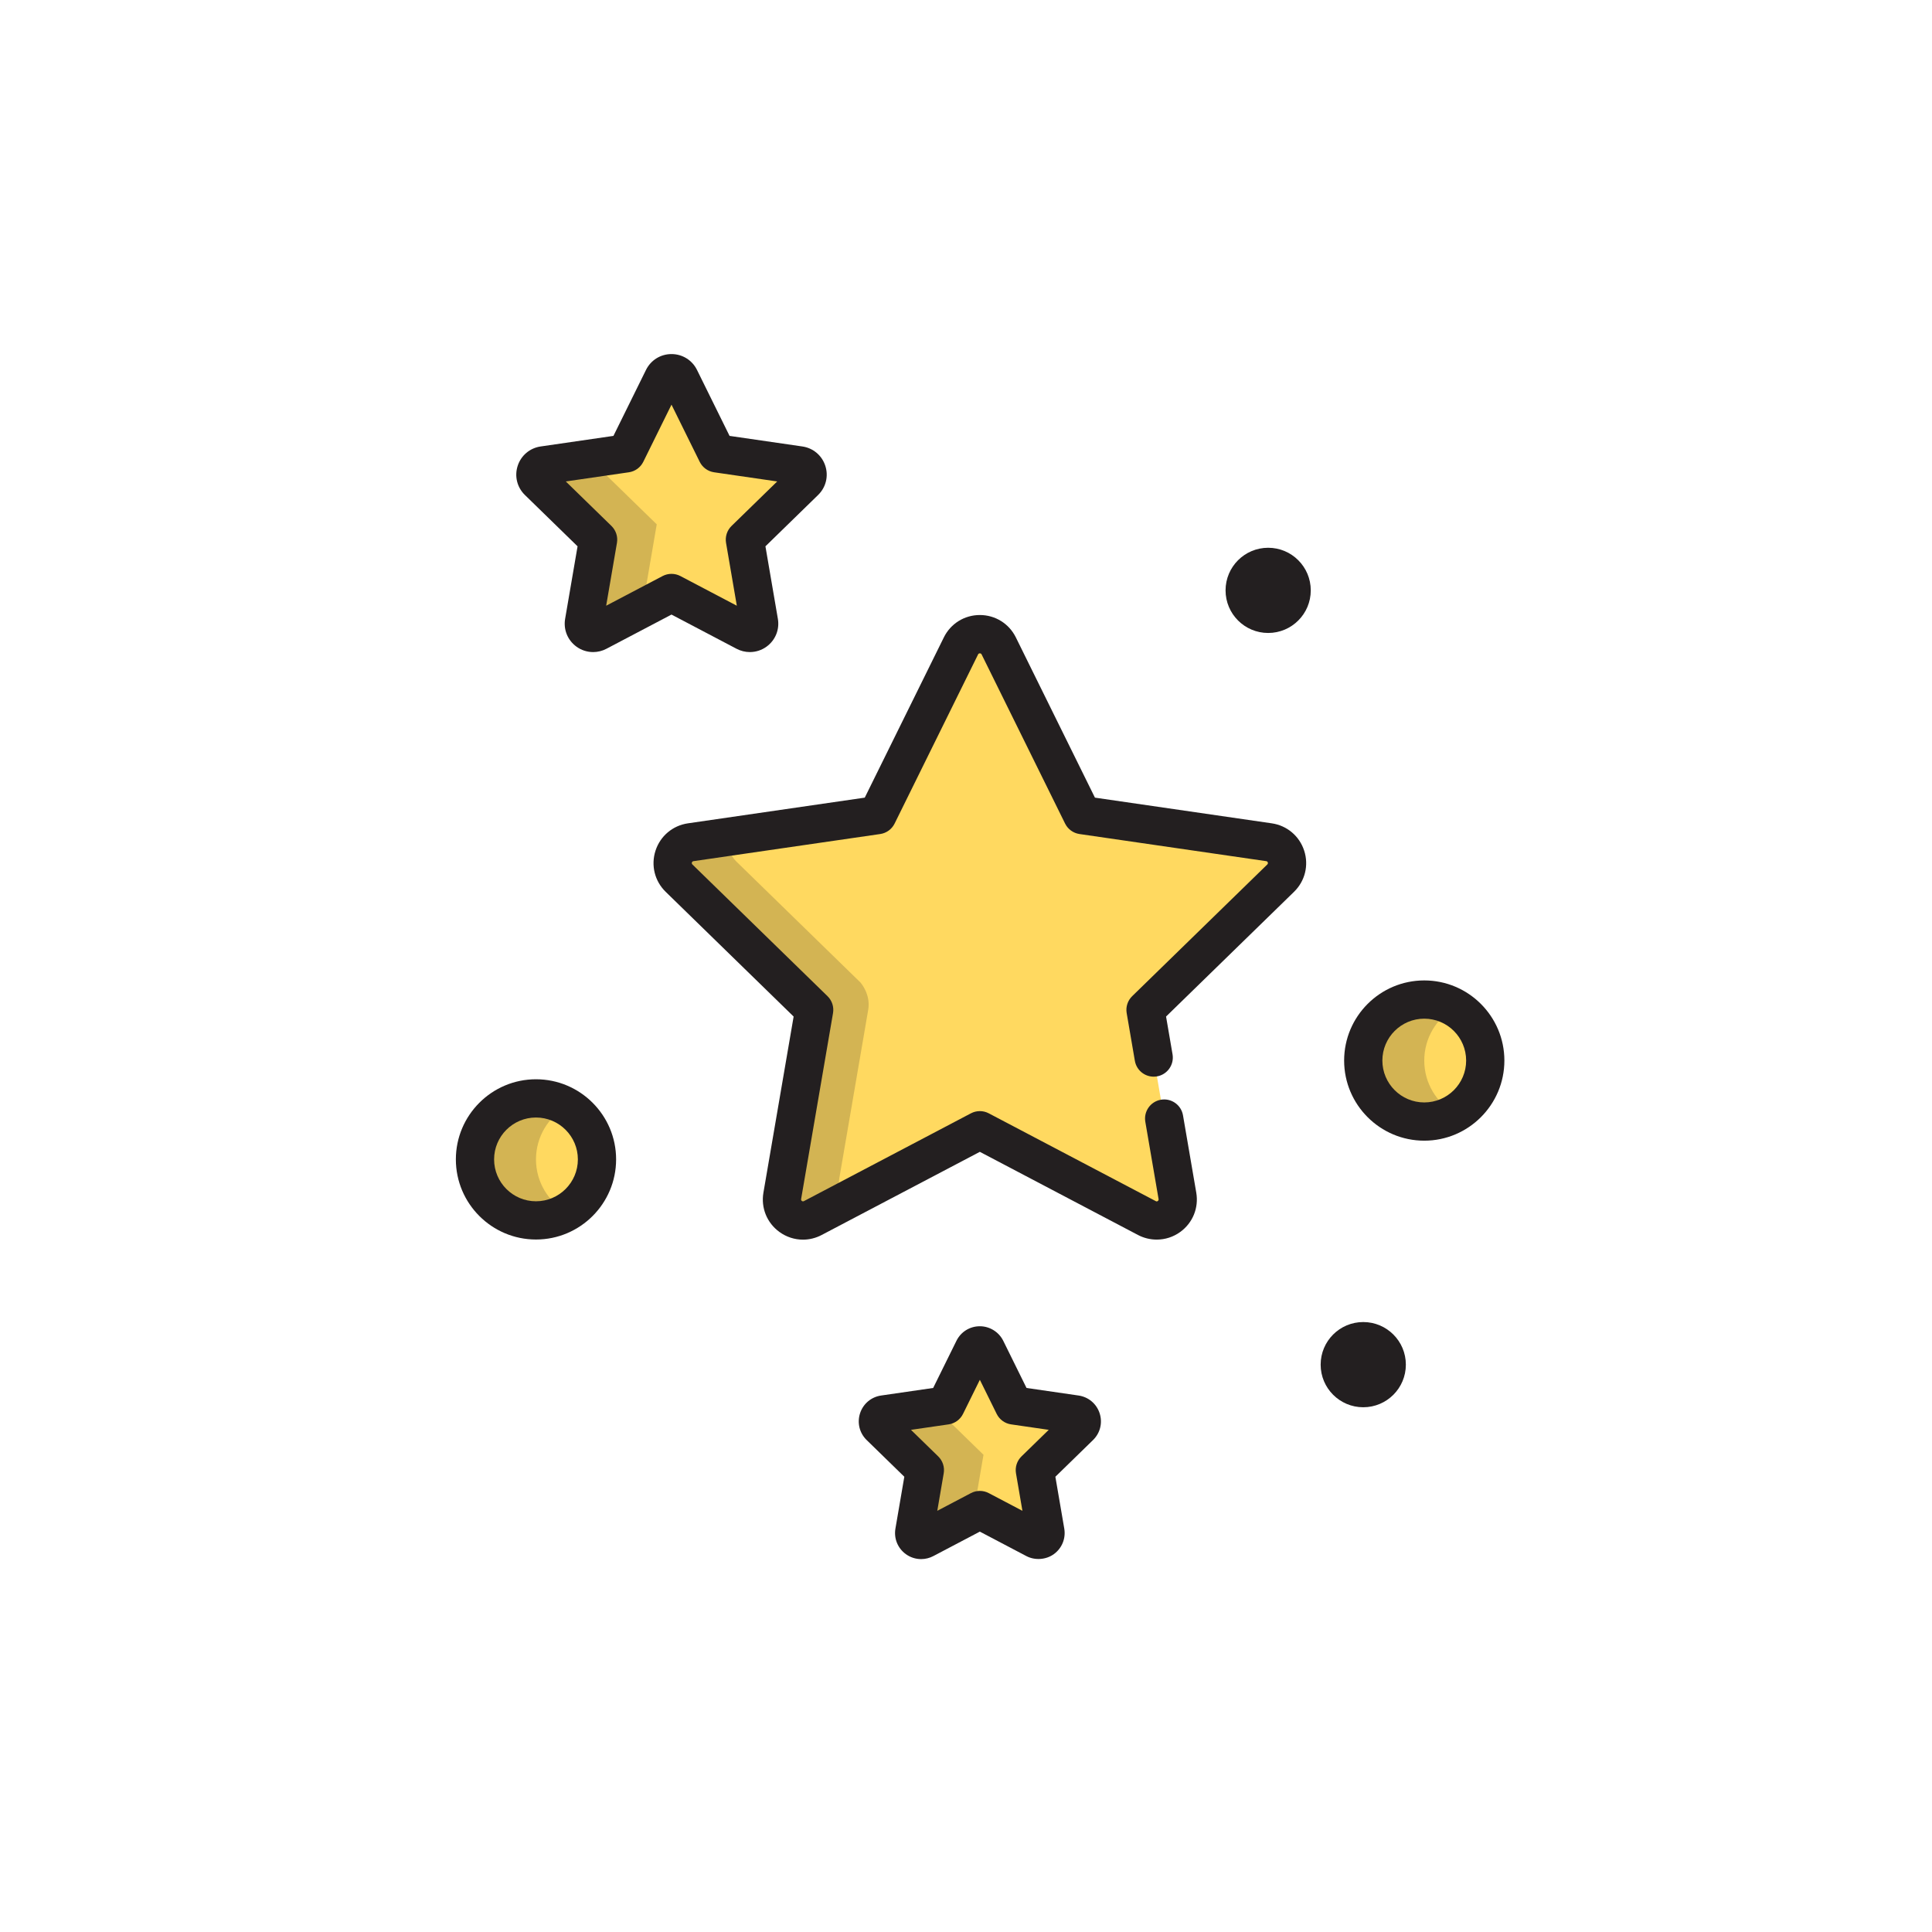
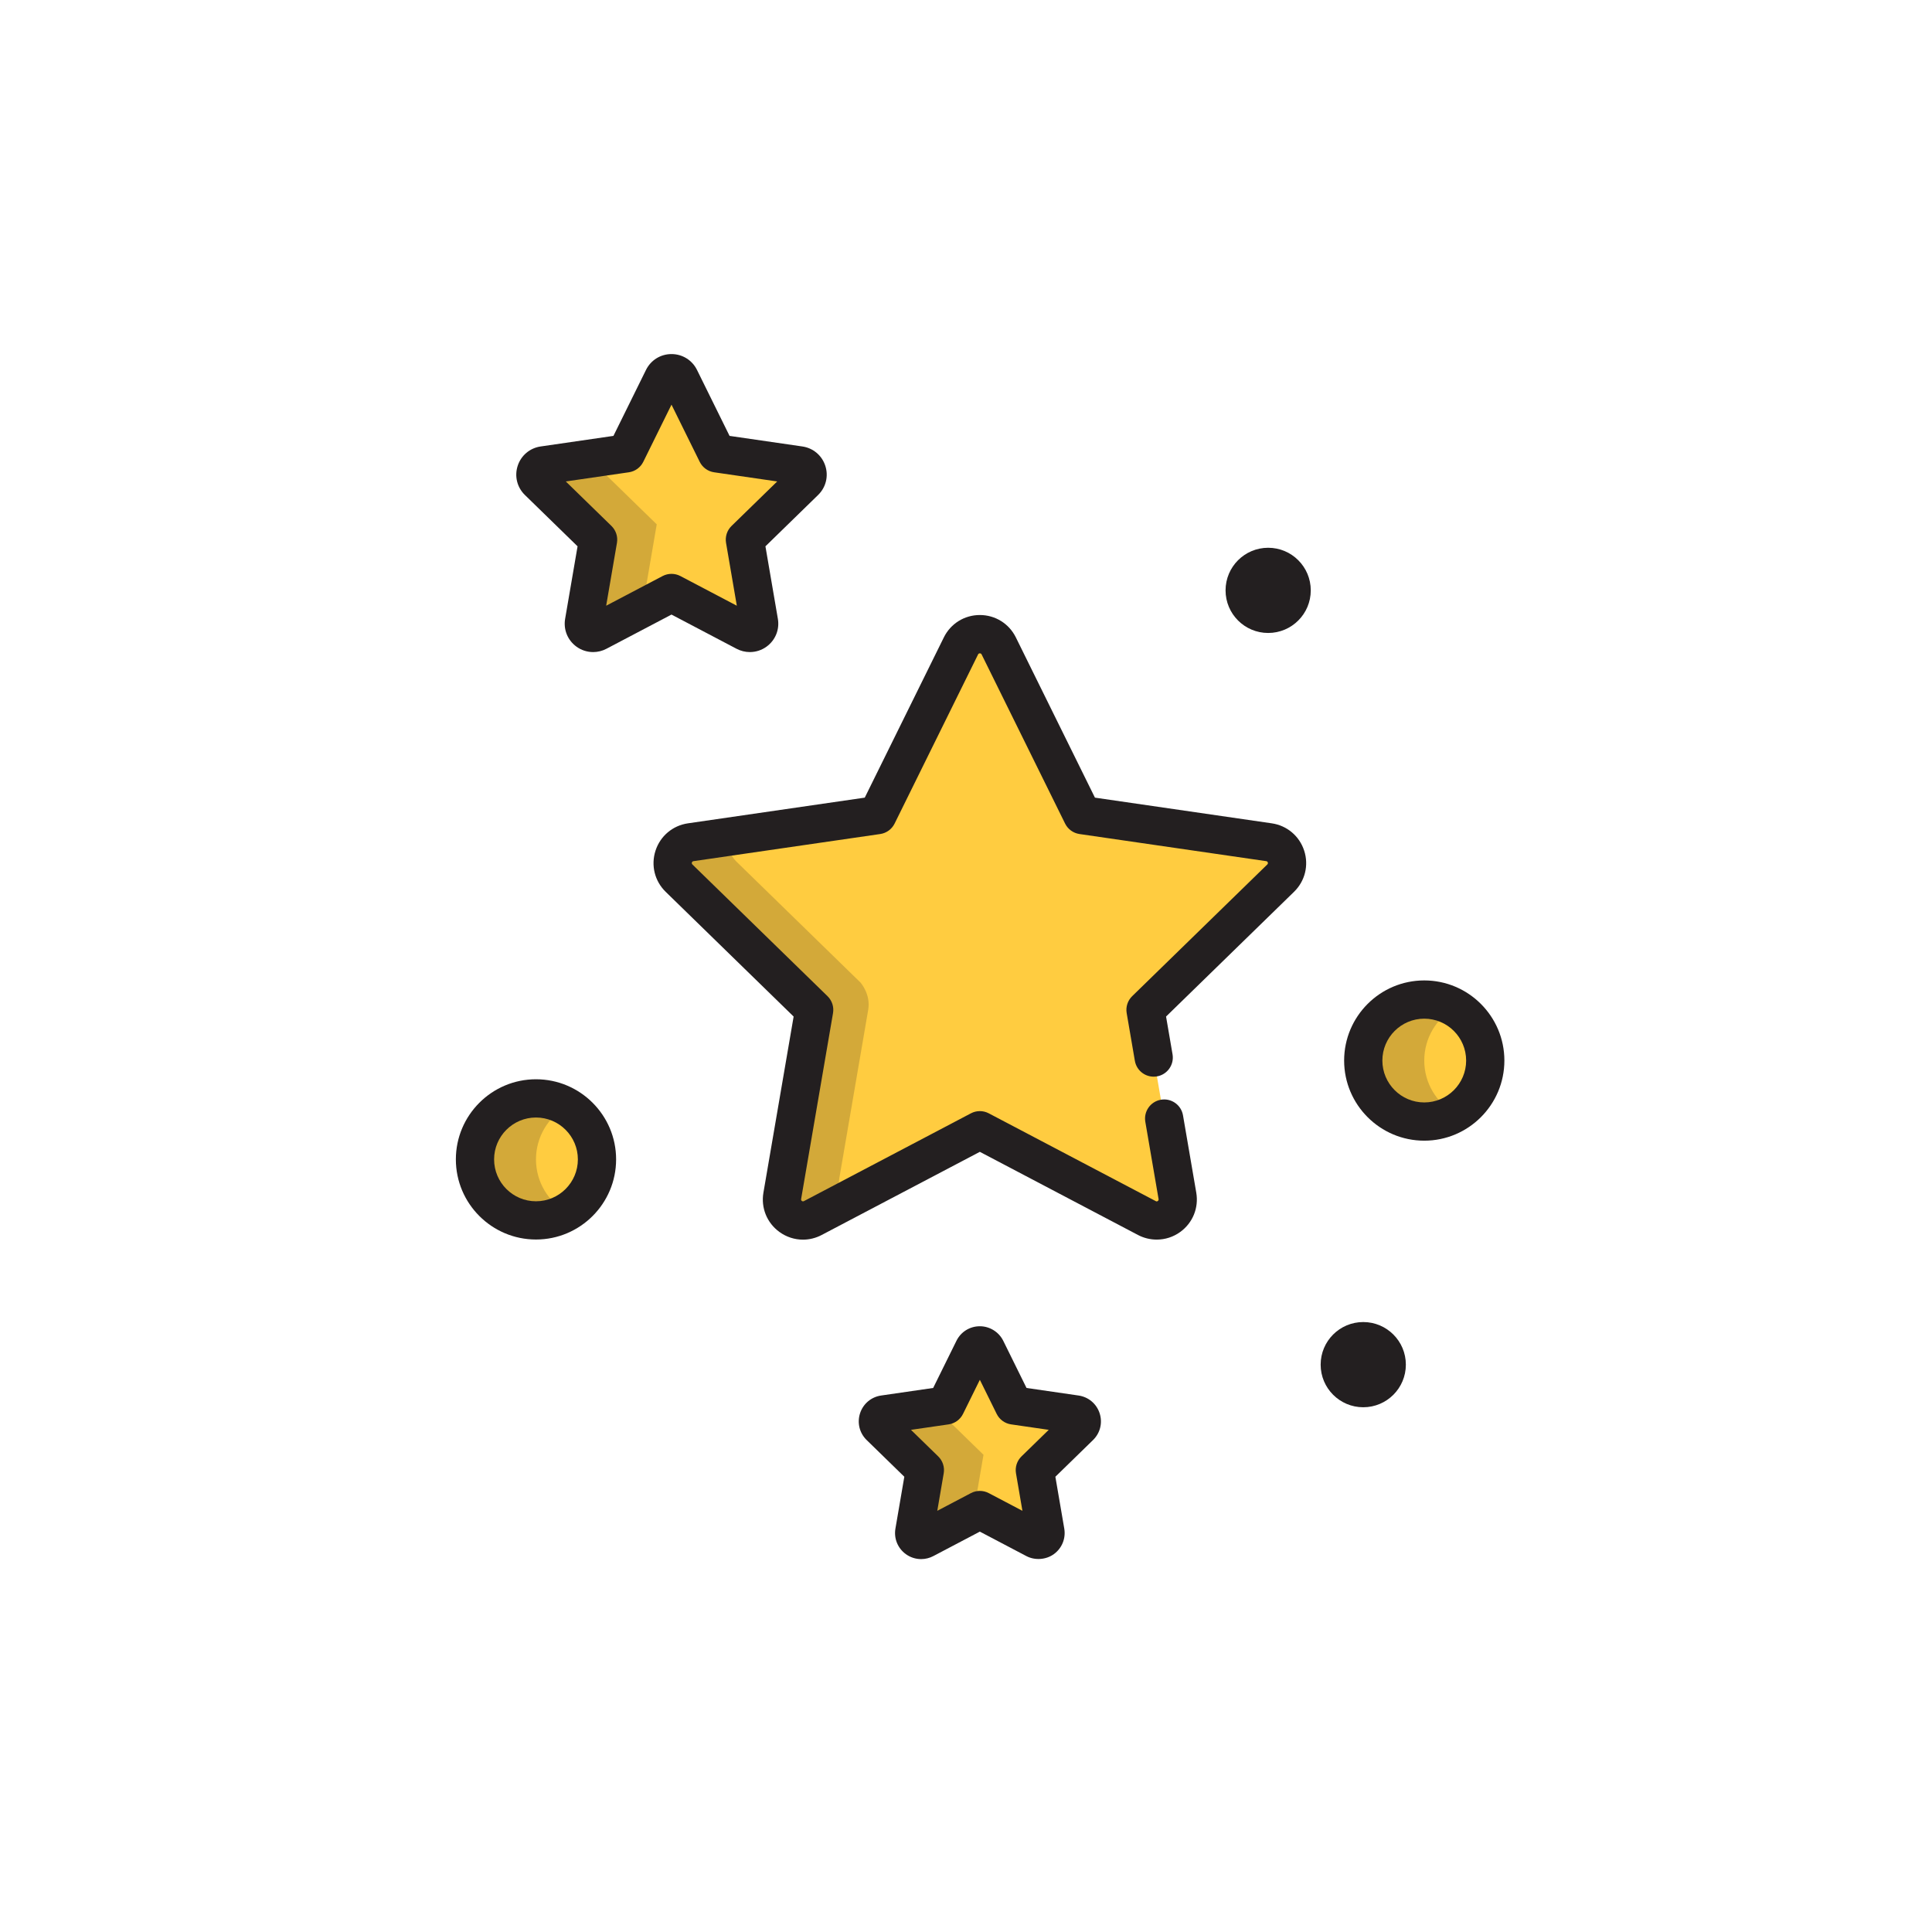
<svg xmlns="http://www.w3.org/2000/svg" height="800px" width="800px" version="1.1" id="Layer_1" viewBox="-160.44 -150.44 820.88 820.88" xml:space="preserve" fill="#000000" stroke="#000000" stroke-width="0.005">
  <g id="SVGRepo_bgCarrier" stroke-width="0" transform="translate(0,0), scale(1)" />
  <g id="SVGRepo_tracerCarrier" stroke-linecap="round" stroke-linejoin="round" stroke="#CCCCCC" stroke-width="31.744" />
  <g id="SVGRepo_iconCarrier">
-     <path style="fill:#FFD960;" d="M329.751,298.901l-3.476-20.259l57.426-55.974c2.437-2.375,3.313-5.928,2.262-9.164 c-1.052-3.235-3.849-5.594-7.214-6.083l-79.36-11.53l-35.491-71.912c-1.505-3.05-4.612-4.982-8.013-4.982s-6.51,1.931-8.014,4.982 l-35.491,71.912l-79.358,11.53c-3.365,0.49-6.164,2.848-7.215,6.083s-0.174,6.788,2.262,9.164l57.426,55.974l-13.558,79.037 c-0.574,3.352,0.804,6.742,3.557,8.741c2.752,2,6.402,2.264,9.413,0.68l70.979-37.315l70.979,37.315 c1.307,0.689,2.735,1.027,4.159,1.027c1.851,0,3.696-0.576,5.253-1.707c2.755-2,4.131-5.39,3.558-8.741l-5.636-32.853" />
+     <path style="fill:#ffcc40;" d="M329.751,298.901l-3.476-20.259l57.426-55.974c2.437-2.375,3.313-5.928,2.262-9.164 c-1.052-3.235-3.849-5.594-7.214-6.083l-79.36-11.53l-35.491-71.912c-1.505-3.05-4.612-4.982-8.013-4.982s-6.51,1.931-8.014,4.982 l-35.491,71.912l-79.358,11.53c-3.365,0.49-6.164,2.848-7.215,6.083s-0.174,6.788,2.262,9.164l57.426,55.974l-13.558,79.037 c-0.574,3.352,0.804,6.742,3.557,8.741c2.752,2,6.402,2.264,9.413,0.68l70.979-37.315l70.979,37.315 c1.307,0.689,2.735,1.027,4.159,1.027c1.851,0,3.696-0.576,5.253-1.707c2.755-2,4.131-5.39,3.558-8.741l-5.636-32.853" />
    <g style="opacity:0.2;">
      <path style="fill:#231F20;" d="M196.125,350.458l12.328-71.863c0.001-0.001,0.001-0.002,0.001-0.003 c1.145-6.67-3.311-11.598-3.311-11.598l0,0l-52.885-51.548c-2.436-2.375-3.312-5.928-2.262-9.164 c0.161-0.498,0.377-0.966,0.617-1.418l-17.593,2.556c-3.365,0.49-6.164,2.848-7.215,6.083c-1.051,3.235-0.174,6.788,2.262,9.164 l57.426,55.974l-13.558,79.037c-0.574,3.352,0.804,6.742,3.557,8.741c2.752,2,6.402,2.264,9.413,0.68l14.894-7.83 c-0.038-0.026-0.078-0.046-0.116-0.072C196.929,357.199,195.551,353.81,196.125,350.458z" />
    </g>
    <g>
-       <path style="fill:#FFD960;" d="M182.499,49.992c-0.466-1.434-1.706-2.479-3.196-2.695l-35.157-5.109l-15.723-31.856 c-0.667-1.352-2.043-2.208-3.551-2.208c-1.508,0-2.883,0.855-3.551,2.208l-15.723,31.856l-35.157,5.109 c-1.49,0.217-2.731,1.261-3.196,2.695c-0.465,1.432-0.077,3.006,1.002,4.058l25.44,24.797l-6.006,35.017 c-0.255,1.485,0.355,2.985,1.575,3.872c1.22,0.886,2.837,1.003,4.17,0.301l31.446-16.531l31.445,16.531 c0.579,0.304,1.213,0.455,1.844,0.455c0.82,0,1.638-0.256,2.328-0.756c1.219-0.886,1.829-2.387,1.576-3.872l-6.006-35.017 l25.439-24.796C182.575,52.998,182.964,51.425,182.499,49.992z" />
-       <path style="fill:#FFD960;" d="M299.056,452.558c-0.349-1.073-1.278-1.857-2.395-2.019l-26.338-3.827l-11.78-23.866 c-0.497-1.013-1.529-1.654-2.659-1.654c-1.129,0-2.159,0.641-2.659,1.654l-11.778,23.866l-26.338,3.827 c-1.117,0.162-2.047,0.946-2.396,2.019c-0.349,1.073-0.057,2.253,0.752,3.042l19.06,18.578l-4.501,26.23 c-0.19,1.112,0.266,2.238,1.18,2.902c0.914,0.664,2.125,0.751,3.125,0.225l23.557-12.386l23.559,12.386 c0.433,0.227,0.908,0.339,1.379,0.339c0.613,0,1.229-0.19,1.743-0.565c0.914-0.664,1.371-1.789,1.183-2.902l-4.502-26.23 l19.06-18.578C299.115,454.811,299.404,453.631,299.056,452.558z" />
+       <path style="fill:#ffcc40;" d="M182.499,49.992c-0.466-1.434-1.706-2.479-3.196-2.695l-35.157-5.109l-15.723-31.856 c-0.667-1.352-2.043-2.208-3.551-2.208c-1.508,0-2.883,0.855-3.551,2.208l-15.723,31.856l-35.157,5.109 c-1.49,0.217-2.731,1.261-3.196,2.695c-0.465,1.432-0.077,3.006,1.002,4.058l25.44,24.797l-6.006,35.017 c-0.255,1.485,0.355,2.985,1.575,3.872c1.22,0.886,2.837,1.003,4.17,0.301l31.446-16.531l31.445,16.531 c0.579,0.304,1.213,0.455,1.844,0.455c0.82,0,1.638-0.256,2.328-0.756c1.219-0.886,1.829-2.387,1.576-3.872l-6.006-35.017 l25.439-24.796C182.575,52.998,182.964,51.425,182.499,49.992z" />
+       <path style="fill:#ffcc40;" d="M299.056,452.558c-0.349-1.073-1.278-1.857-2.395-2.019l-26.338-3.827l-11.78-23.866 c-0.497-1.013-1.529-1.654-2.659-1.654c-1.129,0-2.159,0.641-2.659,1.654l-11.778,23.866l-26.338,3.827 c-1.117,0.162-2.047,0.946-2.396,2.019c-0.349,1.073-0.057,2.253,0.752,3.042l19.06,18.578l-4.501,26.23 c-0.19,1.112,0.266,2.238,1.18,2.902c0.914,0.664,2.125,0.751,3.125,0.225l23.557-12.386l23.559,12.386 c0.433,0.227,0.908,0.339,1.379,0.339c0.613,0,1.229-0.19,1.743-0.565c0.914-0.664,1.371-1.789,1.183-2.902l-4.502-26.23 l19.06-18.578C299.115,454.811,299.404,453.631,299.056,452.558z" />
    </g>
    <g style="opacity:0.2;">
      <path style="fill:#231F20;" d="M112.594,107.365l6.006-35.017l-25.44-24.797c-0.913-0.89-1.325-2.153-1.15-3.388l-21.568,3.135 c-1.49,0.217-2.731,1.261-3.196,2.695c-0.465,1.432-0.077,3.006,1.002,4.058l25.44,24.797l-6.006,35.017 c-0.255,1.485,0.355,2.985,1.575,3.872c1.22,0.886,2.837,1.003,4.17,0.301l19.115-10.05 C112.544,107.781,112.558,107.573,112.594,107.365z" />
    </g>
    <g style="opacity:0.2;">
      <path style="fill:#231F20;" d="M257.436,467.678l-19.06-18.578c-0.505-0.493-0.781-1.142-0.852-1.819l-22.416,3.257 c-1.117,0.162-2.047,0.946-2.396,2.019c-0.349,1.073-0.057,2.253,0.752,3.042l19.06,18.578l-4.501,26.23 c-0.19,1.112,0.266,2.238,1.18,2.902c0.914,0.664,2.125,0.751,3.125,0.225l20.836-10.955L257.436,467.678z" />
    </g>
    <g>
-       <circle style="fill:#FFD960;" cx="444.708" cy="300.169" r="25.92" />
-       <circle style="fill:#FFD960;" cx="67.298" cy="342.175" r="25.92" />
+       <circle style="fill:#ffcc40;" cx="444.708" cy="300.169" r="25.92" />
+       <circle style="fill:#ffcc40;" cx="67.298" cy="342.175" r="25.92" />
    </g>
    <g style="opacity:0.2;">
      <path style="fill:#231F20;" d="M444.707,300.173c0-9.594,5.215-17.962,12.96-22.444c-3.814-2.206-8.236-3.476-12.96-3.476 c-14.316,0-25.92,11.604-25.92,25.92c0,14.315,11.604,25.92,25.92,25.92c4.723,0,9.146-1.269,12.96-3.476 C449.921,318.136,444.707,309.766,444.707,300.173z" />
    </g>
    <g style="opacity:0.2;">
      <path style="fill:#231F20;" d="M67.293,342.17c0-9.593,5.214-17.962,12.96-22.444c-3.814-2.206-8.238-3.476-12.96-3.476 c-14.316,0-25.92,11.604-25.92,25.92c0,14.315,11.604,25.92,25.92,25.92c4.723,0,9.146-1.269,12.96-3.476 C72.508,360.133,67.293,351.763,67.293,342.17z" />
    </g>
    <g>
      <path style="fill:#231F20;" d="M180.729,376.271c-3.522,0-7.021-1.105-10.013-3.277c-5.291-3.844-7.893-10.237-6.789-16.685 l12.837-74.831l-54.367-52.993c-4.685-4.568-6.339-11.268-4.318-17.491c2.019-6.22,7.296-10.67,13.771-11.613l75.133-10.916 l33.601-68.082c2.893-5.865,8.756-9.51,15.299-9.51c6.543,0,12.407,3.645,15.3,9.512l33.6,68.08l75.132,10.916 c6.475,0.942,11.751,5.392,13.773,11.612c2.022,6.223,0.368,12.926-4.318,17.491l-54.366,52.992l2.753,16.048 c0.759,4.423-2.211,8.622-6.632,9.38c-4.433,0.76-8.622-2.211-9.38-6.632l-3.476-20.259c-0.453-2.636,0.421-5.325,2.335-7.191 l57.426-55.974c0.224-0.218,0.302-0.538,0.206-0.835c-0.096-0.298-0.349-0.51-0.657-0.556l-79.358-11.53 c-2.646-0.383-4.934-2.046-6.117-4.443l-35.491-71.912c-0.273-0.554-1.187-0.549-1.458-0.001l-35.491,71.914 c-1.184,2.398-3.47,4.06-6.117,4.443l-79.358,11.53c-0.303,0.044-0.562,0.261-0.656,0.552c-0.095,0.296-0.014,0.623,0.206,0.838 l57.424,55.973c1.915,1.866,2.789,4.556,2.336,7.191l-13.558,79.037c-0.052,0.301,0.076,0.614,0.324,0.795 c0.25,0.181,0.586,0.205,0.857,0.063l70.98-37.315c2.368-1.245,5.194-1.245,7.561,0l70.979,37.315 c0.229,0.12,0.481,0.21,0.858-0.064c0.253-0.183,0.378-0.49,0.325-0.798l-5.635-32.848c-0.759-4.423,2.211-8.622,6.632-9.38 c4.431-0.759,8.623,2.212,9.38,6.633l5.636,32.853c1.105,6.452-1.499,12.846-6.793,16.688c-2.934,2.131-6.4,3.257-10.026,3.257 c-2.76,0-5.507-0.679-7.945-1.964l-67.194-35.326l-67.199,35.328C186.166,375.615,183.44,376.271,180.729,376.271z" />
      <path style="fill:#231F20;" d="M91.585,126.617c-2.569,0-5.025-0.798-7.103-2.308c-3.75-2.726-5.59-7.254-4.807-11.819 l5.284-30.805L62.576,59.868c-3.318-3.237-4.489-7.981-3.059-12.385c1.433-4.409,5.171-7.561,9.757-8.227l30.929-4.494 l13.833-28.027C116.084,2.581,120.237,0,124.87,0c4.635,0,8.788,2.581,10.837,6.737l13.832,28.025l30.93,4.494 c4.586,0.666,8.325,3.818,9.755,8.228c1.431,4.402,0.259,9.147-3.058,12.383l-22.383,21.817l5.284,30.807 c0.782,4.566-1.059,9.091-4.805,11.815c-2.082,1.512-4.537,2.309-7.105,2.309c-1.948,0-3.891-0.479-5.617-1.384l-27.671-14.547 l-27.665,14.544C95.482,126.136,93.536,126.617,91.585,126.617z M124.87,93.383c1.299,0,2.596,0.311,3.78,0.933l23.977,12.606 l-4.58-26.7c-0.452-2.635,0.421-5.325,2.336-7.191l19.397-18.908l-26.806-3.895c-2.646-0.385-4.933-2.047-6.117-4.444 L124.87,21.491l-11.989,24.291c-1.184,2.397-3.47,4.06-6.117,4.444l-26.806,3.895L99.357,73.03 c1.915,1.866,2.789,4.556,2.336,7.191l-4.58,26.699l23.976-12.605C122.274,93.693,123.573,93.383,124.87,93.383z" />
      <path style="fill:#231F20;" d="M230.947,512c-2.356,0-4.61-0.731-6.517-2.117c-3.44-2.501-5.131-6.654-4.416-10.843l3.779-22.029 l-16.001-15.597c-3.045-2.967-4.121-7.322-2.808-11.367c1.315-4.047,4.745-6.938,8.954-7.55l22.113-3.213l9.888-20.035 c1.881-3.814,5.692-6.183,9.944-6.183c4.197,0,8.103,2.433,9.952,6.199l9.882,20.019l22.112,3.213 c4.208,0.612,7.639,3.503,8.953,7.547c1.316,4.05,0.238,8.409-2.814,11.377l-15.994,15.59l3.779,22.02 c0.712,4.204-0.98,8.353-4.413,10.848c-3.295,2.408-8.033,2.762-11.678,0.846l-19.78-10.4l-19.776,10.398 C234.521,511.559,232.737,512,230.947,512z M255.884,483.026c1.299,0,2.596,0.311,3.78,0.934l14.31,7.523l-2.734-15.93 c-0.453-2.635,0.421-5.325,2.335-7.191l11.577-11.283l-15.997-2.323c-2.646-0.385-4.934-2.047-6.117-4.444l-7.153-14.493 l-7.152,14.493c-1.184,2.397-3.47,4.06-6.117,4.444l-15.997,2.323l11.576,11.283c1.915,1.866,2.789,4.556,2.336,7.191l-2.733,15.93 l14.307-7.522C253.286,483.337,254.584,483.026,255.884,483.026z" />
      <path style="fill:#231F20;" d="M444.707,334.218c-18.771,0-34.044-15.272-34.044-34.044c0-18.772,15.273-34.044,34.044-34.044 s34.044,15.272,34.044,34.044C478.751,318.946,463.478,334.218,444.707,334.218z M444.707,282.377 c-9.814,0-17.797,7.984-17.797,17.797s7.983,17.797,17.797,17.797c9.814,0,17.797-7.984,17.797-17.797 C462.503,290.361,454.519,282.377,444.707,282.377z" />
      <path style="fill:#231F20;" d="M67.293,376.214c-18.772,0-34.044-15.273-34.044-34.044s15.272-34.044,34.044-34.044 s34.044,15.273,34.044,34.044C101.336,360.942,86.065,376.214,67.293,376.214z M67.293,324.374 c-9.814,0-17.797,7.983-17.797,17.797c0,9.814,7.983,17.797,17.797,17.797s17.797-7.983,17.797-17.797 C85.089,332.357,77.106,324.374,67.293,324.374z" />
      <circle style="fill:#231F20;" cx="378.385" cy="100.399" r="18.101" />
      <circle style="fill:#231F20;" cx="418.787" cy="429.381" r="18.102" />
    </g>
  </g>
</svg>
